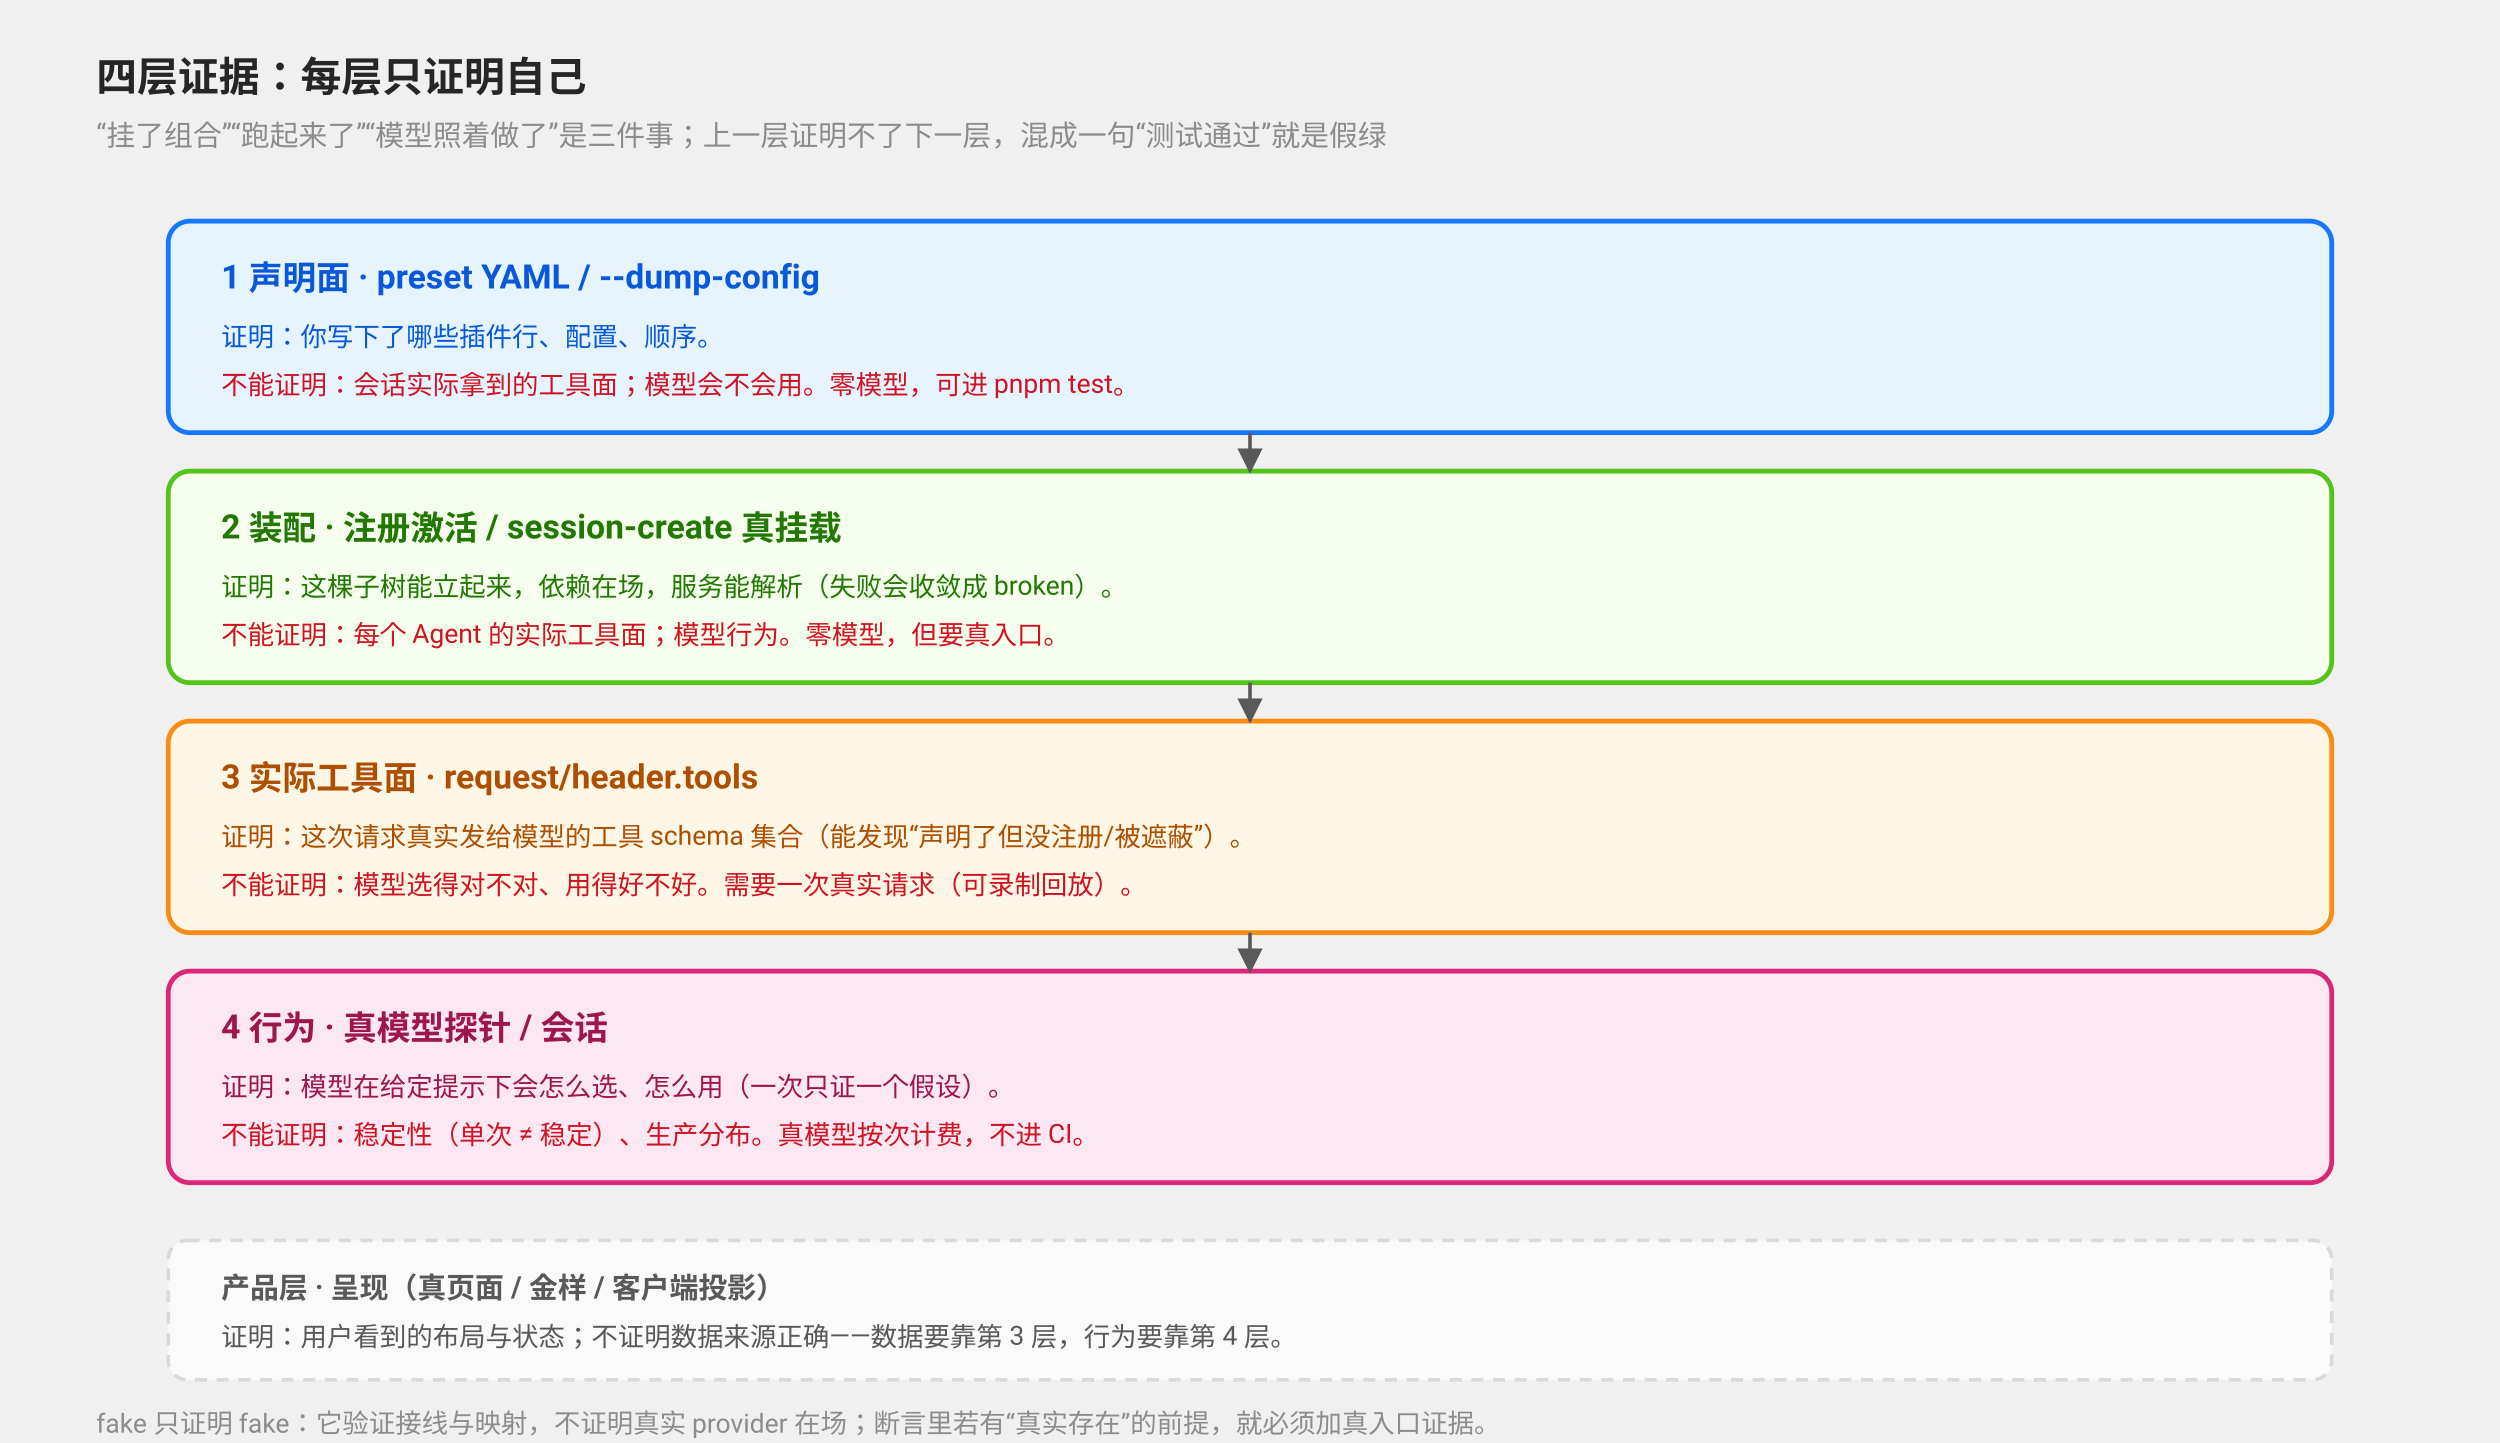
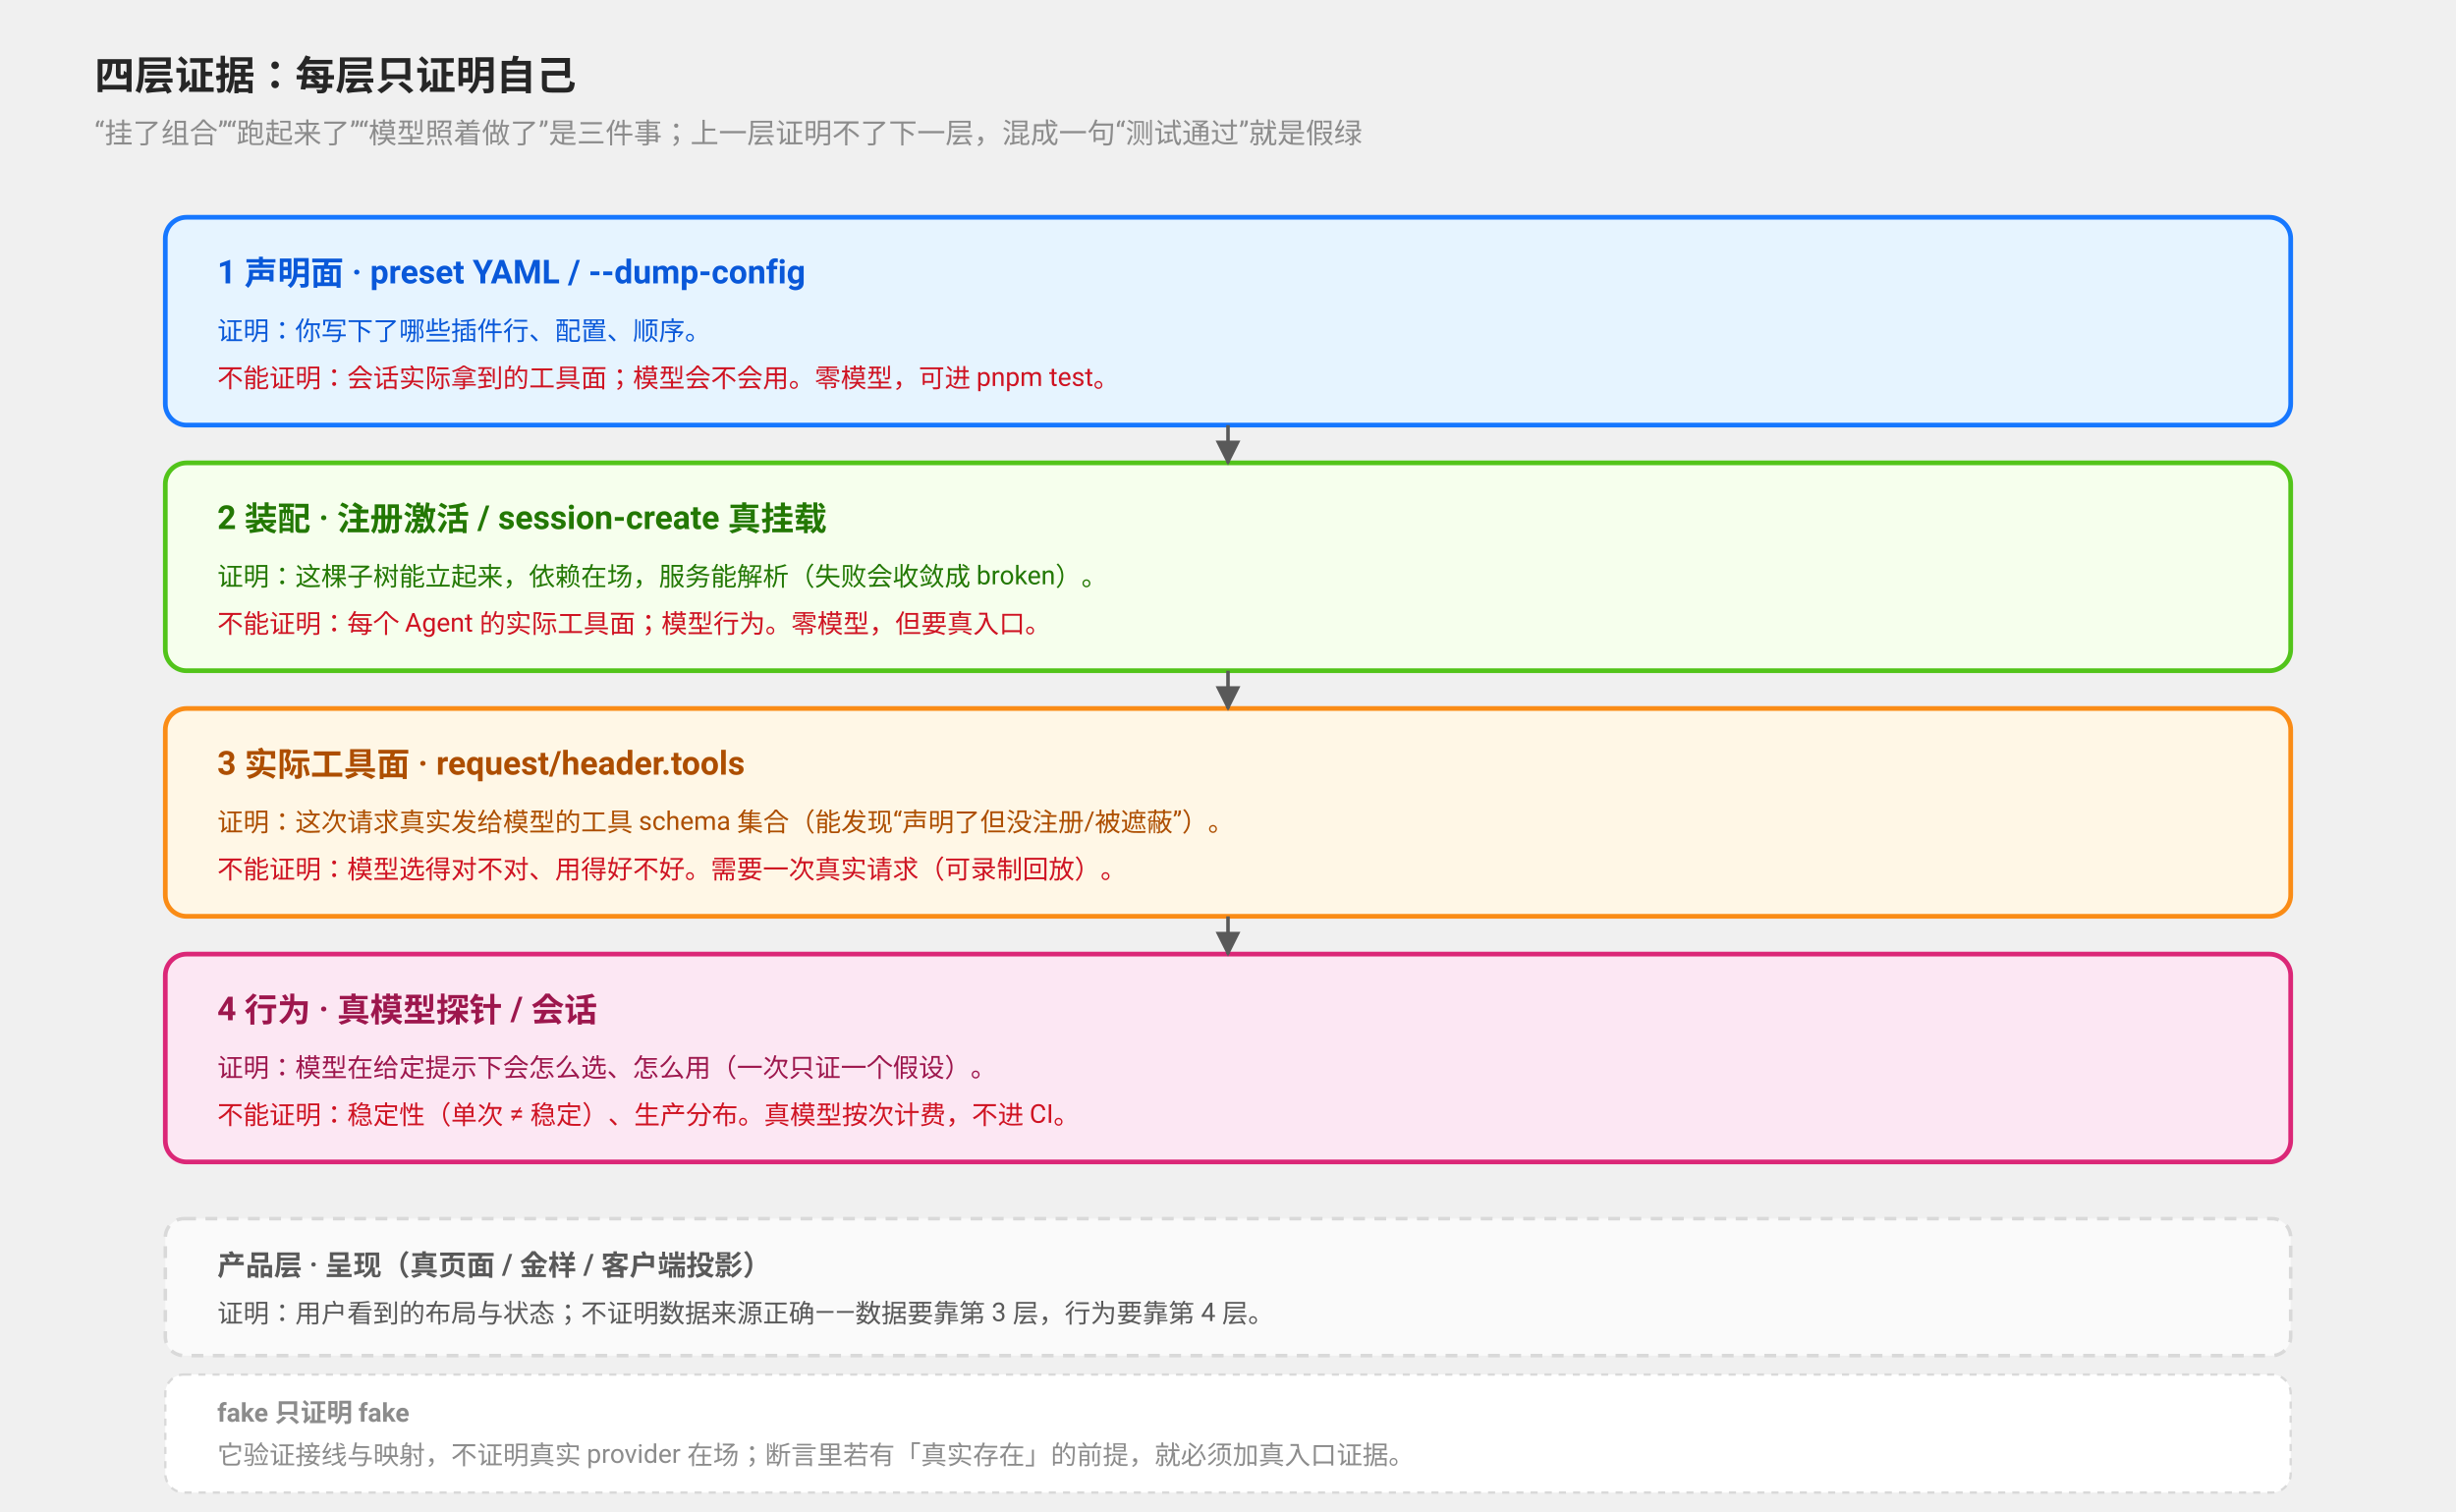
- <svg xmlns="http://www.w3.org/2000/svg" viewBox="0 0 1040 600" font-family="-apple-system, BlinkMacSystemFont, 'Segoe UI', Roboto, Helvetica, Arial, sans-serif">
+ <svg xmlns="http://www.w3.org/2000/svg" viewBox="0 0 1040 640" font-family="-apple-system, BlinkMacSystemFont, 'Segoe UI', Roboto, Helvetica, Arial, sans-serif">
  <defs>
    <marker id="a6" viewBox="0 0 10 10" refX="9" refY="5" markerWidth="7" markerHeight="7" orient="auto">
      <path d="M0 0 L10 5 L0 10 Z" fill="#595959" />
    </marker>
  </defs>
  <text x="40" y="38" font-size="17" font-weight="bold" fill="#262626">四层证据：每层只证明自己</text>
  <text x="40" y="60" font-size="12" fill="#8c8c8c">“挂了组合”“跑起来了”“模型照着做了”是三件事；上一层证明不了下一层，混成一句“测试通过”就是假绿</text>
  <rect x="70" y="92" width="900" height="88" rx="9" fill="#e6f4ff" stroke="#1677ff" stroke-width="2" />
  <text x="92" y="120" font-size="14" font-weight="bold" fill="#0958d9">1 声明面 · preset YAML / --dump-config</text>
  <text x="92" y="144" font-size="11" fill="#0958d9">证明：你写下了哪些插件行、配置、顺序。</text>
  <text x="92" y="164" font-size="11" fill="#cf1322">不能证明：会话实际拿到的工具面；模型会不会用。零模型，可进 pnpm test。</text>
  <rect x="70" y="196" width="900" height="88" rx="9" fill="#f6ffed" stroke="#52c41a" stroke-width="2" />
  <text x="92" y="224" font-size="14" font-weight="bold" fill="#237804">2 装配 · 注册激活 / session-create 真挂载</text>
  <text x="92" y="248" font-size="11" fill="#237804">证明：这棵子树能立起来，依赖在场，服务能解析（失败会收敛成 broken）。</text>
  <text x="92" y="268" font-size="11" fill="#cf1322">不能证明：每个 Agent 的实际工具面；模型行为。零模型，但要真入口。</text>
  <rect x="70" y="300" width="900" height="88" rx="9" fill="#fff7e6" stroke="#fa8c16" stroke-width="2" />
  <text x="92" y="328" font-size="14" font-weight="bold" fill="#ad4e00">3 实际工具面 · request/header.tools</text>
  <text x="92" y="352" font-size="11" fill="#ad4e00">证明：这次请求真实发给模型的工具 schema 集合（能发现“声明了但没注册/被遮蔽”）。</text>
  <text x="92" y="372" font-size="11" fill="#cf1322">不能证明：模型选得对不对、用得好不好。需要一次真实请求（可录制回放）。</text>
  <rect x="70" y="404" width="900" height="88" rx="9" fill="#fce7f3" stroke="#db2777" stroke-width="2" />
  <text x="92" y="432" font-size="14" font-weight="bold" fill="#9d174d">4 行为 · 真模型探针 / 会话</text>
  <text x="92" y="456" font-size="11" fill="#9d174d">证明：模型在给定提示下会怎么选、怎么用（一次只证一个假设）。</text>
  <text x="92" y="476" font-size="11" fill="#cf1322">不能证明：稳定性（单次 ≠ 稳定）、生产分布。真模型按次计费，不进 CI。</text>
  <path d="M520 180 L520 196" stroke="#595959" stroke-width="1.5" marker-end="url(#a6)" />
  <path d="M520 284 L520 300" stroke="#595959" stroke-width="1.5" marker-end="url(#a6)" />
  <path d="M520 388 L520 404" stroke="#595959" stroke-width="1.5" marker-end="url(#a6)" />
  <rect x="70" y="516" width="900" height="58" rx="8" fill="#fafafa" stroke="#d9d9d9" stroke-width="1.5" stroke-dasharray="5 4" />
  <text x="92" y="540" font-size="12" font-weight="bold" fill="#595959">产品层 · 呈现（真页面 / 金样 / 客户端投影）</text>
  <text x="92" y="560" font-size="11" fill="#595959">证明：用户看到的布局与状态；不证明数据来源正确——数据要靠第 3 层，行为要靠第 4 层。</text>
-   <text x="40" y="596" font-size="11" fill="#8c8c8c">fake 只证明 fake：它验证接线与映射，不证明真实 provider 在场；断言里若有“真实存在”的前提，就必须加真入口证据。</text>
+   <rect x="70" y="582" width="900" height="50" rx="8" fill="#ffffff" stroke="#d9d9d9" stroke-width="1" stroke-dasharray="3 3" />
+   <text x="92" y="602" font-size="11" font-weight="bold" fill="#8c8c8c">fake 只证明 fake</text>
+   <text x="92" y="620" font-size="11" fill="#8c8c8c">它验证接线与映射，不证明真实 provider 在场；断言里若有「真实存在」的前提，就必须加真入口证据。</text>
</svg>
